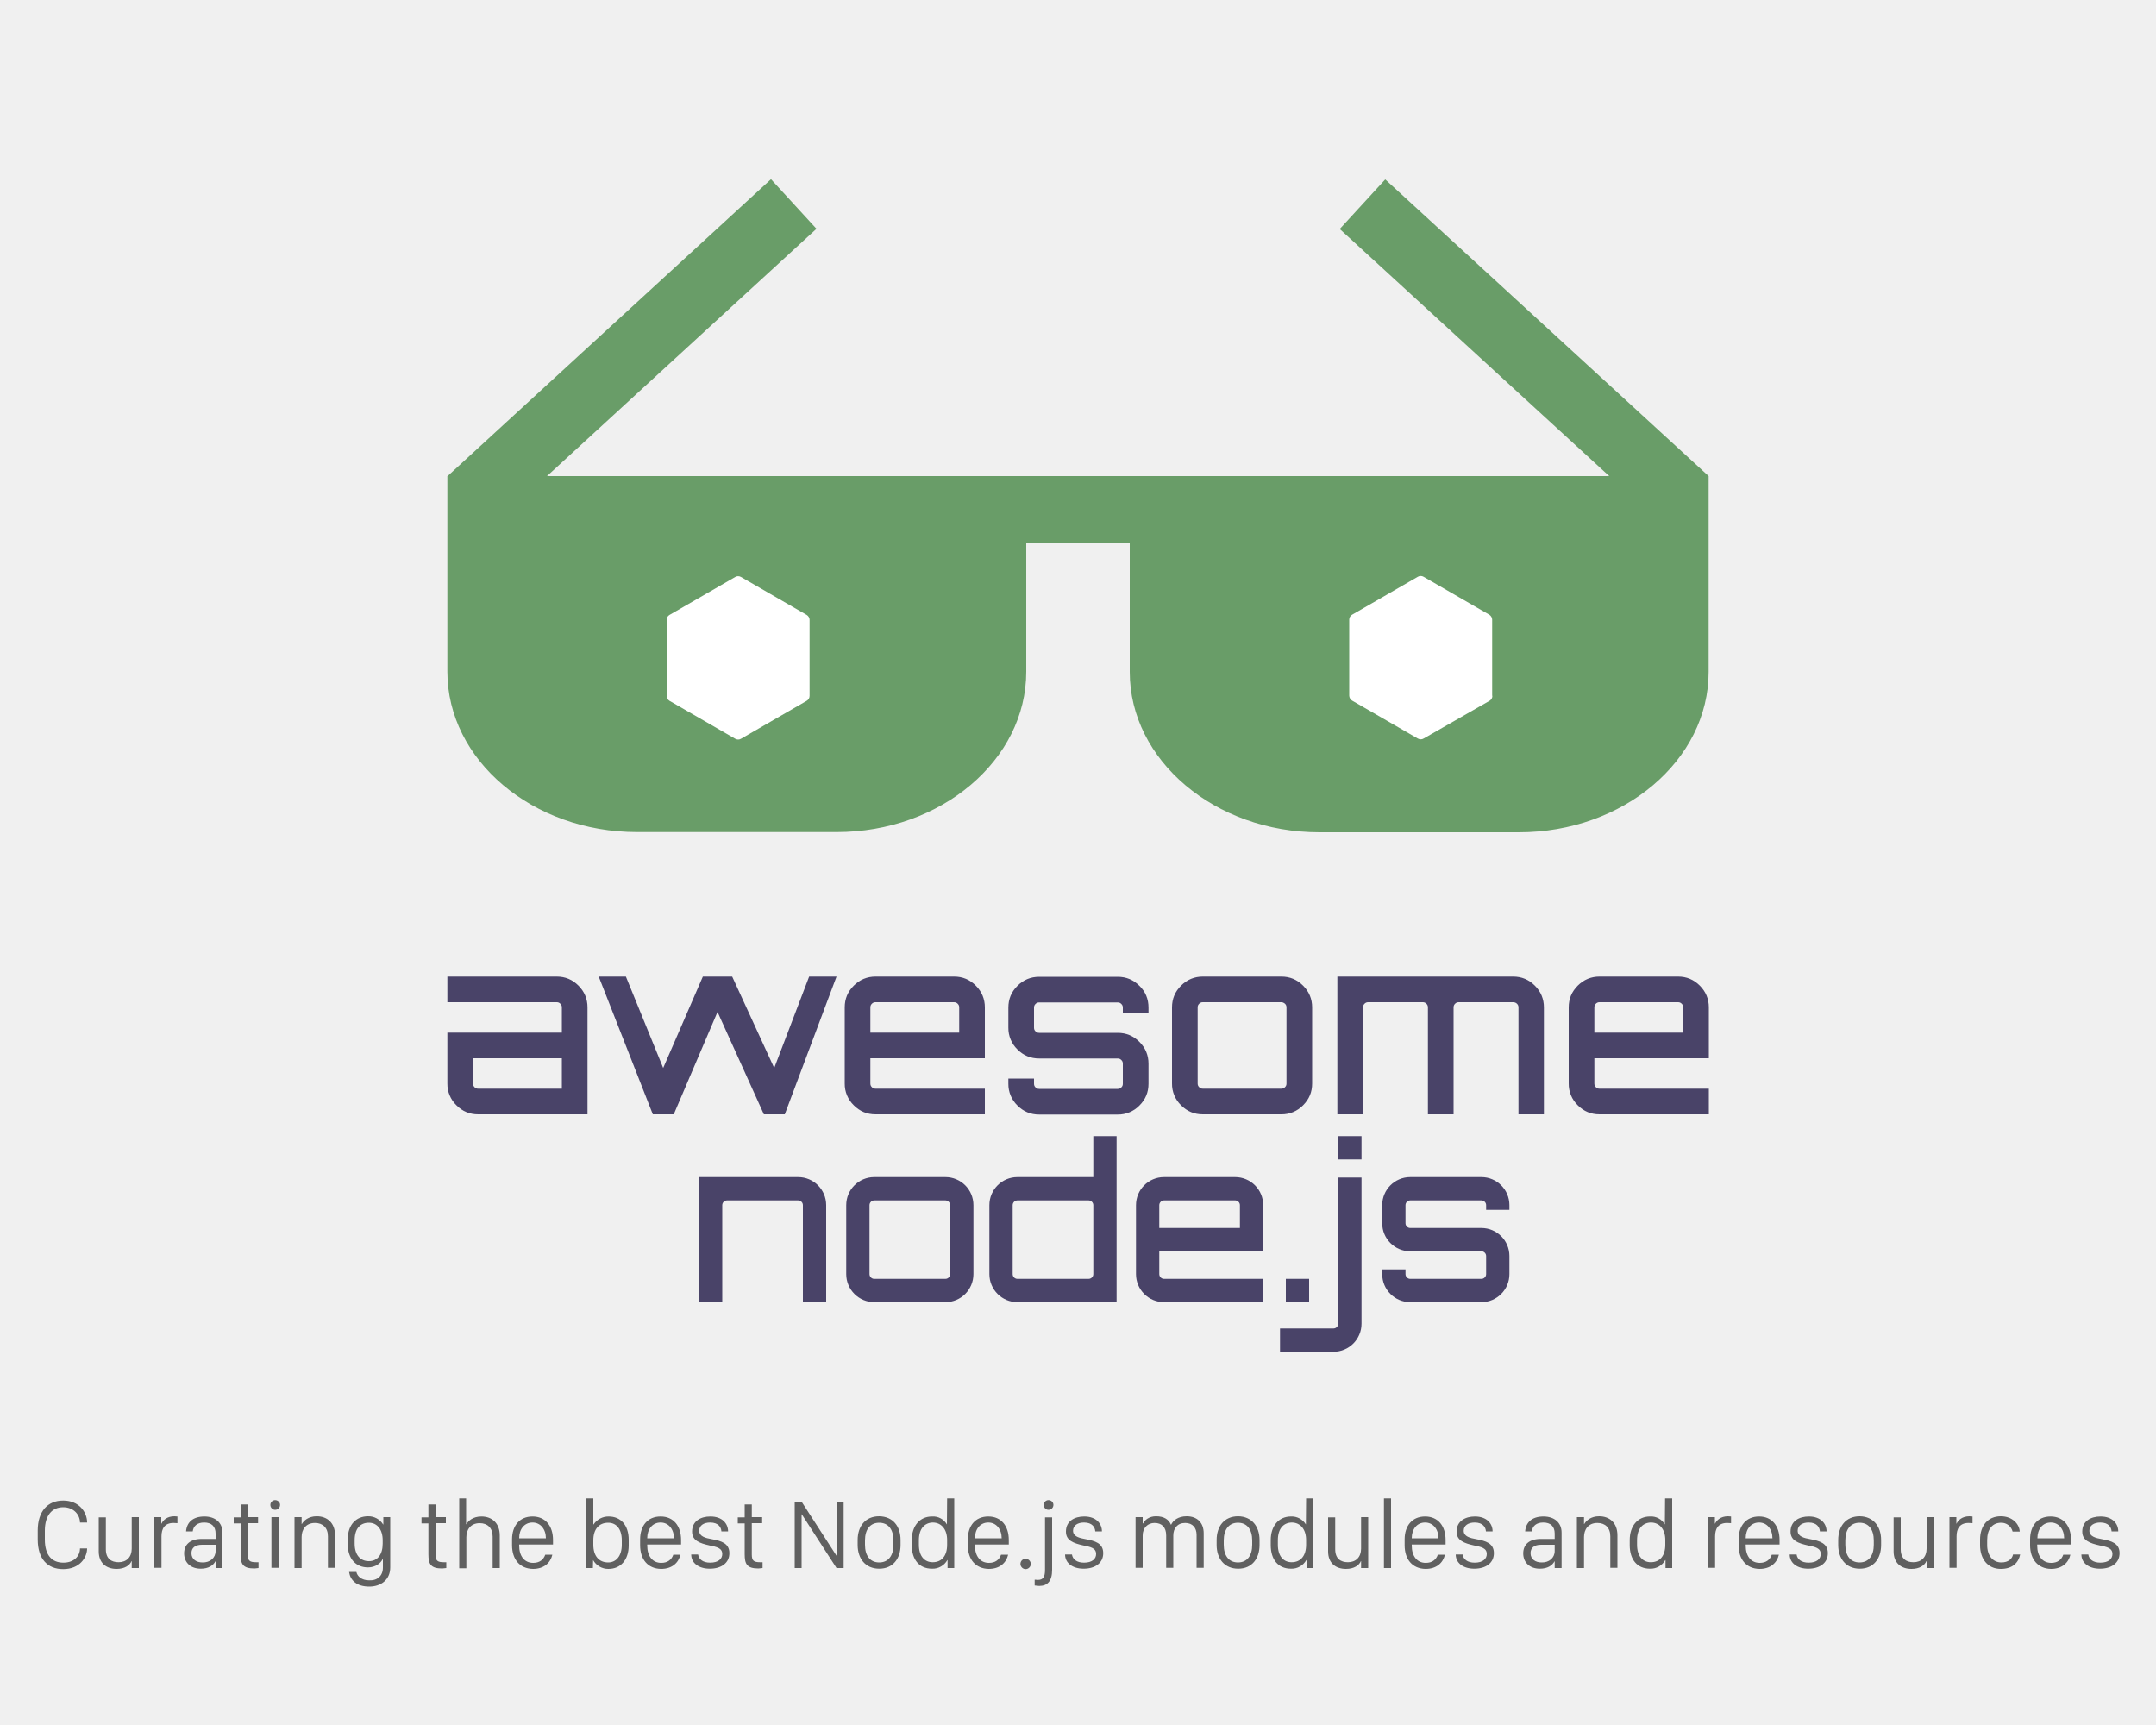
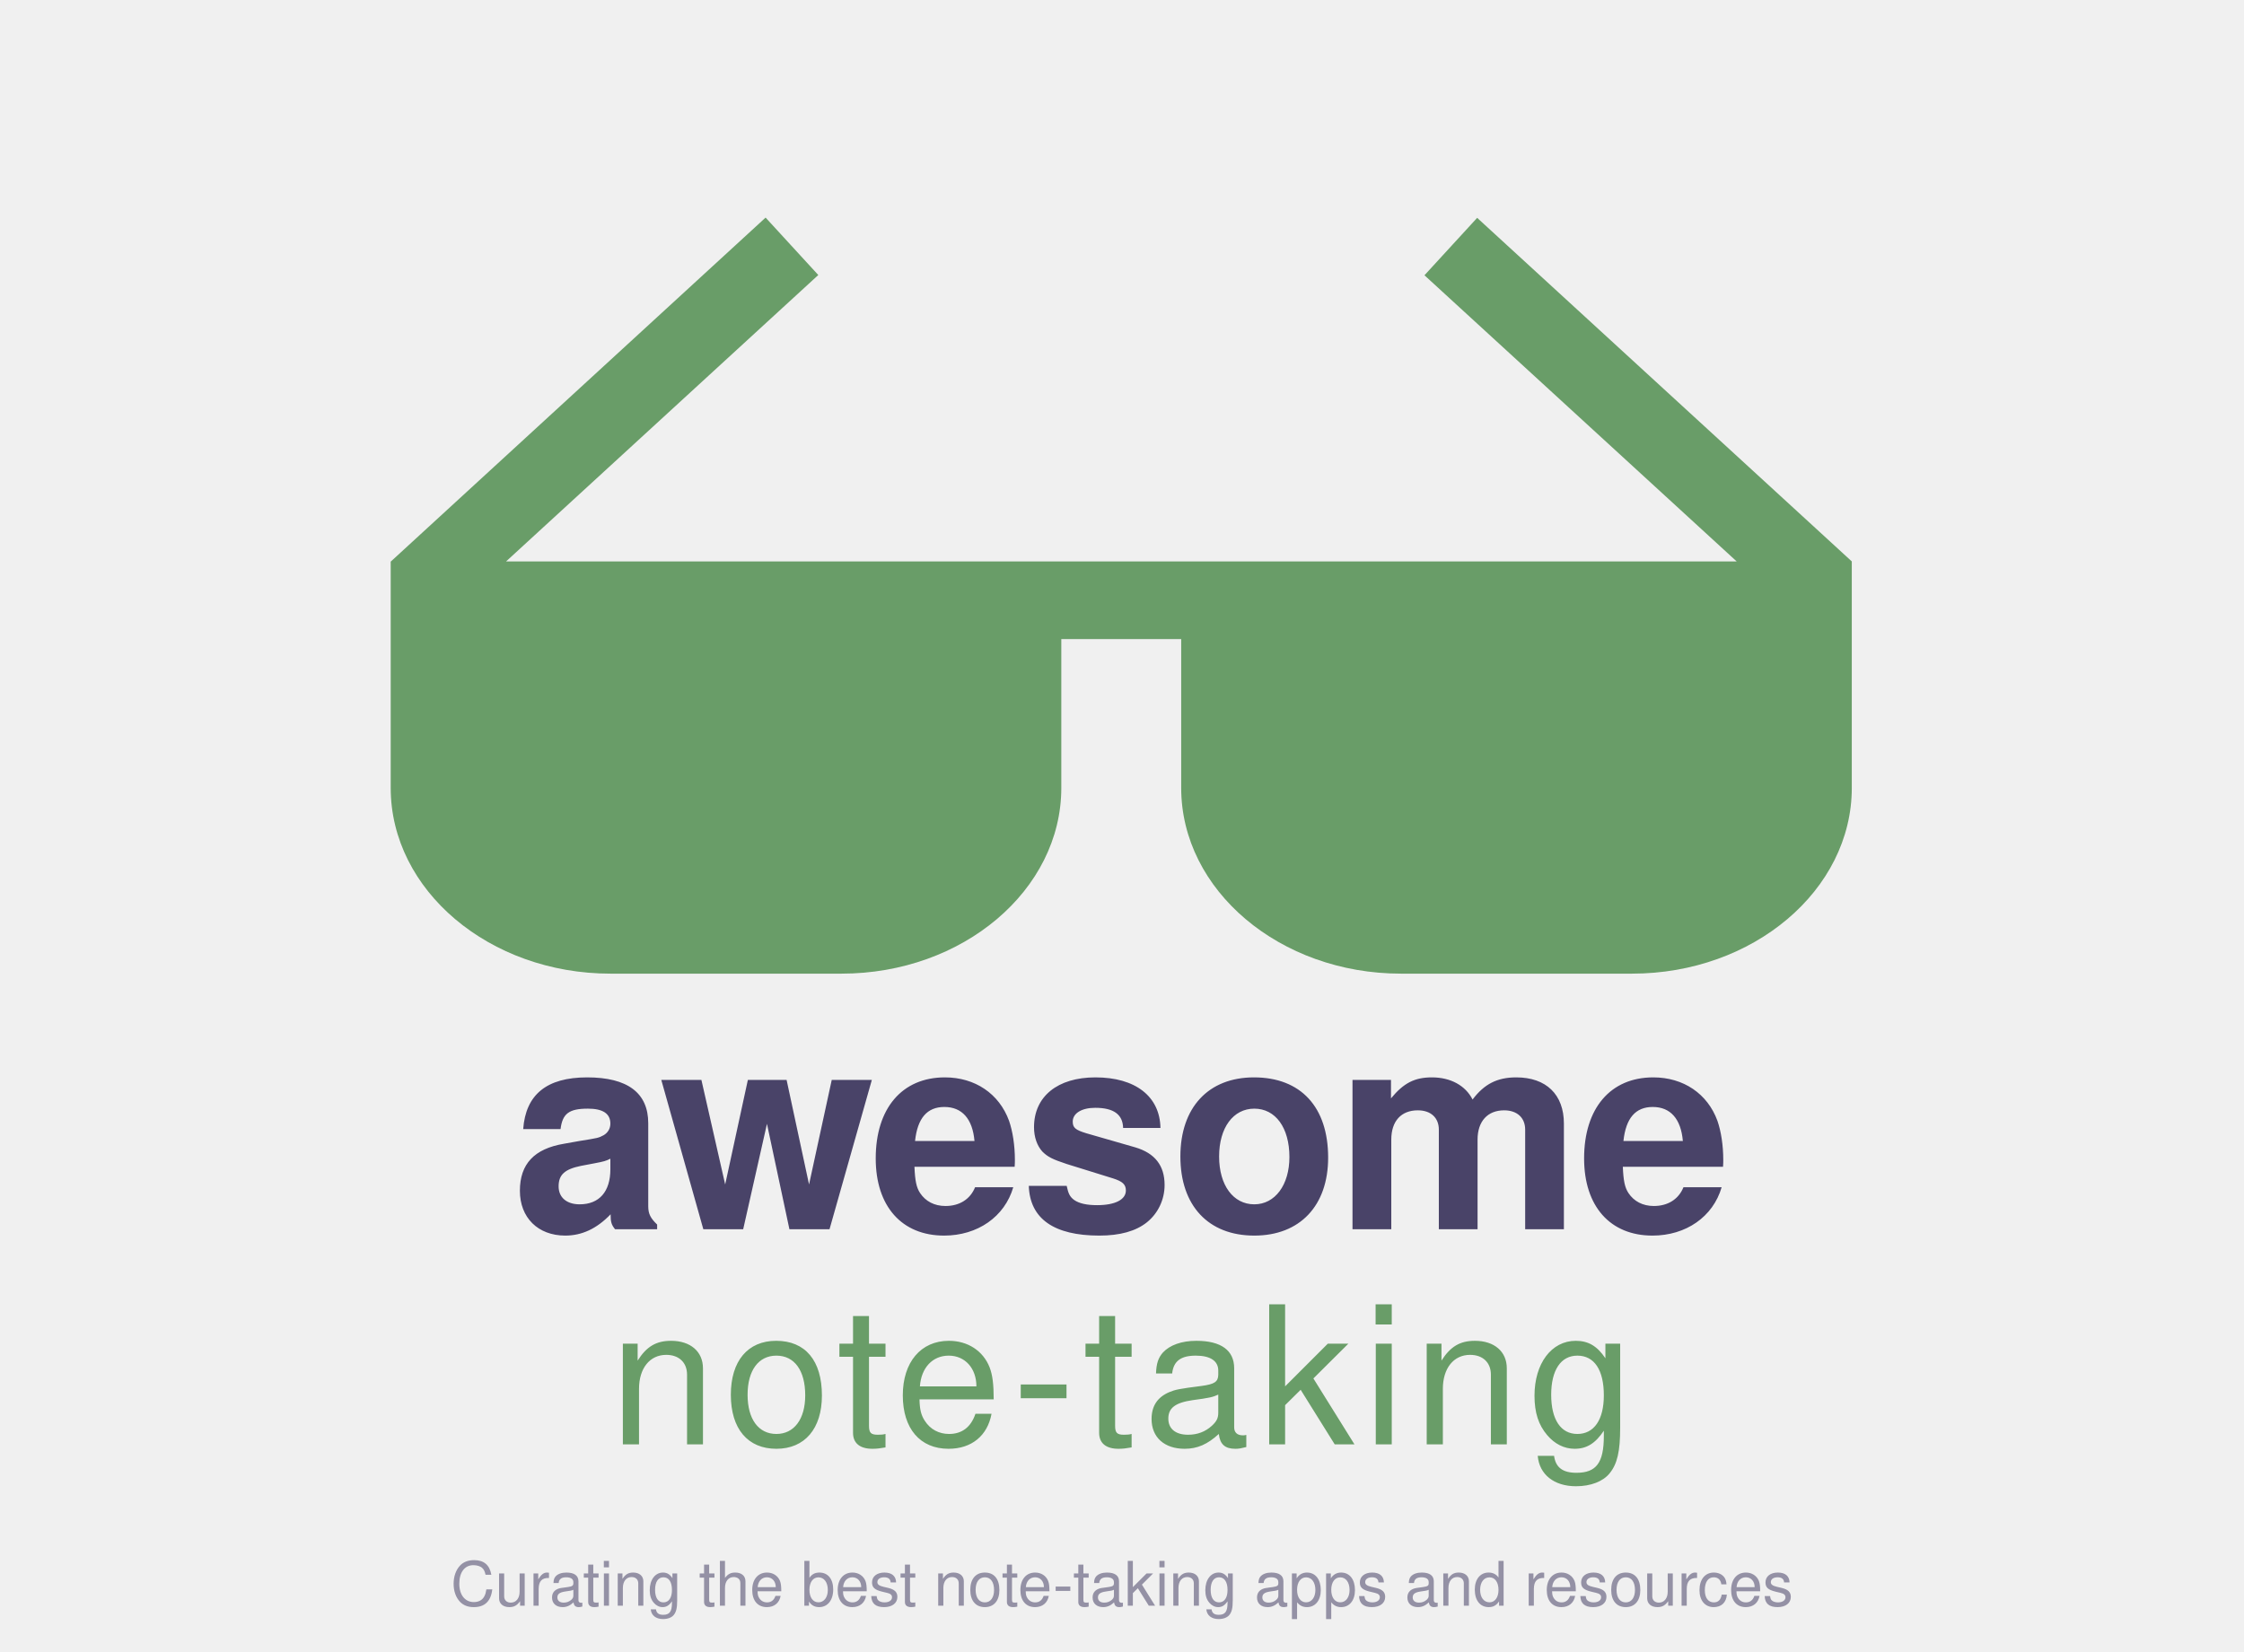
- <svg xmlns="http://www.w3.org/2000/svg" viewBox="-178.3 -166.8 1000 800">
-   <path fill="#494368" d="M79.9 286.1c4 0 7.3 1.4 10.1 4.2 2.8 2.8 4.2 6.2 4.2 10.1V350H43.5c-4 0-7.3-1.4-10.1-4.2a13.8 13.8 0 0 1-4.2-10.1v-23.6h53.1v-11.7c0-.7-.2-1.2-.7-1.7-.5-.5-1-.7-1.7-.7H29.2v-11.9h50.7zm2.4 52V324H41.1v11.7c0 .7.2 1.2.7 1.7.5.5 1 .7 1.7.7h38.8zm114.7-52h12.7l-24 63.9H176l-21.5-47.5-20.3 47.5-.2-.1.1.1h-9.6l-25.1-63.9H112l17.3 42.4 18.4-42.4h13.6l19.5 42.4 16.2-42.4zm67.2 0c4 0 7.3 1.4 10.1 4.2 2.8 2.8 4.2 6.2 4.2 10.1V324h-53.1v11.7c0 .7.2 1.2.7 1.7.5.5 1 .7 1.7.7h50.7V350h-50.7c-4 0-7.3-1.4-10.1-4.2a13.8 13.8 0 0 1-4.2-10.1v-35.3c0-4 1.4-7.3 4.2-10.1 2.8-2.8 6.2-4.2 10.1-4.2h36.4zm-38.8 26h41.2v-11.7c0-.7-.2-1.2-.7-1.7-.5-.5-1-.7-1.7-.7h-36.4c-.7 0-1.2.2-1.7.7-.5.5-.7 1-.7 1.7v11.7zm129-11.6v2.4h-11.9v-2.4c0-.7-.2-1.2-.7-1.7-.5-.5-1-.7-1.7-.7h-36.4c-.7 0-1.2.2-1.7.7-.5.5-.7 1-.7 1.7v9.3c0 .7.2 1.2.7 1.7.5.5 1 .7 1.7.7h36.4c4 0 7.3 1.4 10.1 4.2 2.8 2.8 4.2 6.2 4.2 10.1v9.3c0 4-1.4 7.3-4.2 10.1a13.8 13.8 0 0 1-10.1 4.2h-36.4c-4 0-7.3-1.4-10.1-4.2a13.8 13.8 0 0 1-4.2-10.1v-2.4h11.9v2.4c0 .7.2 1.2.7 1.7.5.5 1 .7 1.7.7h36.4c.7 0 1.2-.2 1.7-.7.5-.5.7-1 .7-1.7v-9.3c0-.7-.2-1.2-.7-1.7-.5-.5-1-.7-1.7-.7h-36.4c-4 0-7.3-1.4-10.1-4.2a13.8 13.8 0 0 1-4.2-10.1v-9.3c0-4 1.4-7.3 4.2-10.1 2.8-2.8 6.2-4.2 10.1-4.2h36.4c4 0 7.3 1.4 10.1 4.2 2.8 2.7 4.2 6.1 4.2 10.1zm25.2-14.4H416c4 0 7.3 1.4 10.1 4.2 2.8 2.8 4.2 6.2 4.2 10.1v35.3c0 4-1.4 7.3-4.2 10.1A13.8 13.8 0 0 1 416 350h-36.4c-4 0-7.3-1.4-10.1-4.2a13.8 13.8 0 0 1-4.2-10.1v-35.3c0-4 1.4-7.3 4.2-10.1 2.8-2.8 6.2-4.2 10.1-4.2zM416 298h-36.4c-.7 0-1.2.2-1.7.7-.5.5-.7 1-.7 1.7v35.3c0 .7.2 1.2.7 1.7.5.5 1 .7 1.7.7H416c.7 0 1.2-.2 1.7-.7.5-.5.7-1 .7-1.7v-35.3c0-.7-.2-1.2-.7-1.7-.5-.4-1-.7-1.7-.7zm107.5-11.9c4 0 7.3 1.4 10.1 4.2 2.8 2.8 4.2 6.2 4.2 10.1V350H526v-49.6c0-.7-.2-1.2-.7-1.7-.5-.5-1.1-.7-1.8-.7h-25.2c-.7 0-1.2.2-1.7.7-.5.5-.7 1-.7 1.7V350H484v-49.6c0-.7-.2-1.2-.7-1.7-.5-.5-1-.7-1.7-.7h-25.3c-.7 0-1.2.2-1.7.7-.5.5-.7 1-.7 1.7V350H442v-63.9h81.5zm76.5 0c4 0 7.3 1.4 10.1 4.2 2.8 2.8 4.2 6.2 4.2 10.1V324h-53.1v11.7c0 .7.2 1.2.7 1.7.5.5 1 .7 1.7.7h50.7V350h-50.7c-4 0-7.3-1.4-10.1-4.2a13.8 13.8 0 0 1-4.2-10.1v-35.3c0-4 1.4-7.3 4.2-10.1 2.8-2.8 6.2-4.2 10.1-4.2H600zm-38.8 26h41.2v-11.7c0-.7-.2-1.2-.7-1.7-.5-.5-1-.7-1.7-.7h-36.4c-.7 0-1.2.2-1.7.7-.5.5-.7 1-.7 1.7v11.7z" />
-   <path fill="#699D68" d="M614.2 54l-150-137.6-21.1 23L568.1 54H75.4l125-114.7-21.1-23L29.3 54h-.1v90.7c0 41 39.5 74.4 88 74.4h92.5c48.5 0 88-33.4 88-74.4V85.2h48v59.6c0 41 39.5 74.4 88 74.4h92.5c48.5 0 88-33.4 88-74.4V54z" />
-   <g fill="#494368">
-     <path d="M204.9 392.1v45h-10.8v-45c0-1.2-1-2.2-2.2-2.2h-33c-1.2 0-2.2 1-2.2 2.2v45h-10.8v-58h46a13 13 0 0 1 13 13zm55.3-13a13 13 0 0 1 13 13v32a13 13 0 0 1-13 13h-33a13 13 0 0 1-13-13v-32a13 13 0 0 1 13-13h33zm-33 10.8c-1.2 0-2.2 1-2.2 2.2v32c0 1.2 1 2.2 2.2 2.2h33c1.2 0 2.2-1 2.2-2.2v-32c0-1.2-1-2.2-2.2-2.2h-33zm112.4-29.8v77h-46a13 13 0 0 1-13-13v-32a13 13 0 0 1 13-13h35.2v-19h10.8zm-13 66.2c1.2 0 2.2-1 2.2-2.2v-32c0-1.2-1-2.2-2.2-2.2h-33c-1.2 0-2.2 1-2.2 2.2v32c0 1.2 1 2.2 2.2 2.2h33zm81-34.2v21.4h-48.2v10.6c0 1.2 1 2.2 2.2 2.2h46v10.8h-46a13 13 0 0 1-13-13v-32a13 13 0 0 1 13-13h33a13 13 0 0 1 13 13zm-10.8 10.6v-10.6c0-1.2-1-2.2-2.2-2.2h-33c-1.2 0-2.2 1-2.2 2.2v10.6h37.4zm32.1 34.4h-10.8v-10.8h10.8v10.8z" />
-     <path d="M453.2 415.1v32a13 13 0 0 1-13 13h-24.8v-10.8h24.8c1.2 0 2.2-1 2.2-2.2v-67.8h10.8v35.8zm0-55v10.8h-10.8v-10.8h10.8zm68.6 34.2H511v-2.2c0-1.2-1-2.2-2.2-2.2h-33c-1.2 0-2.2 1-2.2 2.2v8.4c0 1.2 1 2.2 2.2 2.2h33a13 13 0 0 1 13 13v8.4a13 13 0 0 1-13 13h-33a13 13 0 0 1-13-13v-2.2h10.8v2.2c0 1.2 1 2.2 2.2 2.2h33c1.2 0 2.2-1 2.2-2.2v-8.4c0-1.2-1-2.2-2.2-2.2h-33a13 13 0 0 1-13-13v-8.4a13 13 0 0 1 13-13h33a13 13 0 0 1 13 13v2.2z" />
+ <svg xmlns="http://www.w3.org/2000/svg" viewBox="30 -80 584 430">
+   <g transform="translate(322, 20) scale(0.65) translate(-322, -20)">
+     <path fill="#699D68" d="M614.2 91l-150-137.6-21.1 23L568.1 91H75.4l125-114.7-21.1-23L29.3 91h-.1v90.7c0 41 39.5 74.4 88 74.4h92.5c48.5 0 88-33.4 88-74.4v-59.6h48v59.6c0 41 39.5 74.4 88 74.4h92.5c48.5 0 88-33.4 88-74.4V91z" />
  </g>
-   <path fill="#FFF" fill-rule="evenodd" d="M197.2 155.9c0 1-.5 1.8-1.3 2.3l-30.5 17.6c-.8.5-1.8.5-2.7 0l-30.5-17.6a2.8 2.8 0 0 1-1.3-2.3v-35.2c0-1 .5-1.8 1.3-2.3l30.5-17.6c.8-.5 1.9-.5 2.7 0l30.5 17.6c.8.5 1.3 1.4 1.3 2.3v35.2zm316.7 0c0 1-.5 1.8-1.3 2.3L482 175.7c-.8.5-1.8.5-2.7 0l-30.5-17.6a2.8 2.8 0 0 1-1.3-2.3v-35.2c0-1 .5-1.8 1.3-2.3l30.5-17.6c.8-.5 1.9-.5 2.7 0l30.5 17.6c.8.5 1.3 1.4 1.3 2.3v35.3z" clip-rule="evenodd" />
-   <path fill="none" d="M-178.3 528.1h1000v52.5h-1000z" clip-rule="evenodd" />
-   <path d="M-157.5 547.2c0 7.3 3.3 10.7 8.6 10.7 5 0 7.7-3.1 7.7-6.6h3.3c0 4.2-3.4 9.6-11.1 9.6-7.3 0-11.8-4.8-11.8-13.7V543c0-8.9 4.6-13.9 11.8-13.9 7.4 0 11.1 5.4 11.1 10.2h-3.3c0-3.4-2.7-7.1-7.8-7.1s-8.5 3.7-8.5 10.9v4.1zm43.6 13.2h-3.3v-3.2h-.1c-.8 1.9-3.1 3.6-6.9 3.6-4.9 0-8.3-2.8-8.3-8.1v-15.8h3.3v14.8c0 4.4 2.6 6 5.9 6 3.7 0 6.1-2.4 6.1-6.3v-14.6h3.3v23.6zm7.1-23.6h3.3v3h.1c.7-1.5 2.5-3.4 6-3.4l1.4.1v3.1l-1.8-.1c-4.2 0-5.6 2.7-5.6 6.2v14.6h-3.3v-23.5zm21.6 23.9c-4.6 0-7.7-2.8-7.7-7.1 0-4.1 2.8-6.7 8.2-6.7h6.4v-2.5c0-3.3-1.9-5.1-5.3-5.1-3.2 0-5 1.6-5.3 4.1H-92c.3-4.1 3.1-6.9 8.5-6.9 4.9 0 8.4 2.7 8.4 7.5v16.4h-3.2v-3.1h-.1c-1 1.9-3.2 3.4-6.8 3.4zm6.9-8.2v-2.9h-6.3c-3.4 0-4.9 1.6-4.9 3.9 0 2.9 2.4 4.3 5.1 4.3 3.5.1 6.1-2.1 6.1-5.3zm11.6-21.6h3.3v5.9h4.8v2.8h-4.8v14.5c0 2.9.9 3.6 3.9 3.6h1.1v2.7l-1.9.2c-5.4 0-6.4-2.1-6.4-6.6v-14.3h-3.2v-2.8h3.2v-6zm16-2c1.3 0 2.3 1 2.3 2.2 0 1.3-1 2.3-2.3 2.3-1.2 0-2.2-1-2.2-2.3 0-1.2 1-2.2 2.2-2.2zm-1.7 7.9h3.3v23.5h-3.3v-23.5zm10.7 0h3.3v3.2h.1c.9-1.6 3.1-3.6 6.9-3.6 4.9 0 8.5 3.1 8.5 8.8v15.1h-3.3v-14.6c0-4-2.4-6.2-6-6.2-4.3 0-6.2 3.1-6.2 6.5v14.4h-3.3v-23.6zm41 23.4v-4h-.1c-.9 2-3.4 3.9-6.8 3.9-5.5 0-9.4-3.8-9.4-10.8v-2.2c0-6.9 4-10.7 9.4-10.7a8 8 0 0 1 7 3.8h.1v-3.4h3.2v23.3c0 5.8-4.4 8.9-9.7 8.9-5.9 0-8.8-2.9-9.4-6.8h3.4c.4 2 2.4 3.9 5.9 3.9 3.8.2 6.4-2.1 6.4-5.9zm-13.1-12.7v1.6c0 5.1 2.5 8.1 6.6 8.1s6.4-3.2 6.4-8.1v-1.6c0-4.9-2.5-8.1-6.4-8.1-4.1 0-6.6 2.8-6.6 8.1zm34.2-16.6h3.3v5.9h4.8v2.8h-4.8v14.5c0 2.9.9 3.6 3.9 3.6h1.1v2.7l-1.9.2c-5.4 0-6.4-2.1-6.4-6.6v-14.3h-3.2v-2.8h3.2v-6zm14.2-2.8h3.3v12h.1c.9-1.6 3.1-3.6 7-3.6 4.9 0 8.5 3.1 8.5 8.8v15.1h-3.3v-14.6c0-4-2.4-6.2-6-6.2-4.3 0-6.2 3.1-6.2 6.5v14.4h-3.3v-32.4zm24.6 21.7v-2.7c0-6.2 3.4-10.6 9.5-10.6 6 0 9.5 4.4 9.5 10.9v2.1H62.5v.5c0 4.8 2.4 8 6.5 8 3 0 4.8-1.5 5.6-3.8h3.3c-.9 3.8-3.9 6.6-9 6.6-6.1-.1-9.7-4.4-9.7-11zm15.7-3.2c0-4.2-2.5-7.3-6.2-7.3-3.8 0-6.2 3.1-6.2 7.2v.1h12.4zm21.9 10.1l-.1 3.7h-3.1v-32.3h3.3v12.1h.1a8.3 8.3 0 0 1 7-3.7c5.5 0 9.3 3.9 9.3 10.8v2.6c0 6.8-3.8 10.9-9.4 10.9a8 8 0 0 1-7.1-4.1zm13.3-7.1v-2.1c0-5.3-2.6-8.1-6.3-8.1-4.3 0-6.9 3-6.9 8.1v2.1c0 5.2 2.6 8.2 6.9 8.2 3.6 0 6.3-2.9 6.3-8.2zm8.5.2v-2.7c0-6.2 3.4-10.6 9.5-10.6 6 0 9.5 4.4 9.5 10.9v2.1h-15.7v.5c0 4.8 2.4 8 6.5 8 3 0 4.8-1.5 5.6-3.8h3.3c-.9 3.8-3.9 6.6-9 6.6-6.1-.1-9.7-4.4-9.7-11zm15.7-3.2c0-4.2-2.5-7.3-6.2-7.3-3.8 0-6.2 3.1-6.2 7.2v.1h12.4zm16.9-10.1c5.5 0 8.2 3.3 8.2 6.9h-3.1c-.1-1.8-1.3-4.1-5.2-4.1-2.9 0-5.1 1.3-5.1 3.8 0 2.7 3 3.4 5.8 3.9 4.4.8 8.2 1.9 8.2 6.5s-3.8 7.2-9.1 7.2c-5.1 0-8.6-2.6-8.6-6.6h3.2c.3 2.2 2.2 3.8 5.6 3.8 3.8 0 5.6-1.8 5.6-4 0-2.8-2.6-3.3-6-4-4.4-1-8-2.2-8-6.4 0-4.9 4-7 8.5-7zm15.9-5.6h3.3v5.9h4.8v2.8h-4.8v14.5c0 2.9.9 3.6 3.9 3.6h1.1v2.7l-1.9.2c-5.4 0-6.4-2.1-6.4-6.6v-14.3h-3.2v-2.8h3.2v-6zm23.2 29.5v-30.6h3.3l16.1 24.9h.1v-24.9h3.2v30.6h-3.3l-16.1-24.9h-.1v24.9h-3.2zm49.1-13v2.3c0 6.3-3.5 11-9.9 11s-10-4.7-10-11v-2.3c0-6.3 3.5-11 10-11 6.4.1 9.9 4.7 9.9 11zm-16.5.2v2c0 5.1 2.4 8.2 6.6 8.2 4.2 0 6.6-3.1 6.6-8.2v-2c0-5.1-2.4-8.2-6.6-8.2-4.2 0-6.6 3.1-6.6 8.2zm38-7.4l.1-12.1h3.3v32.3h-3.1v-3.7h-.1a7.8 7.8 0 0 1-7.1 4c-6.1 0-9.4-4.4-9.4-10.9v-2.4c0-6.4 3.6-10.9 9.4-10.9a7.4 7.4 0 0 1 6.9 3.7zm-13 7.3v2.1c0 5.4 2.7 8.1 6.4 8.1 4.2 0 6.7-3 6.7-8.1v-2.2c0-4.9-2.6-8.1-6.7-8.1-3.6.1-6.4 2.7-6.4 8.2zm22.7 2.3v-2.7c0-6.2 3.4-10.6 9.5-10.6 6 0 9.5 4.4 9.5 10.9v2.1h-15.7v.5c0 4.8 2.4 8 6.5 8 3 0 4.8-1.5 5.6-3.8h3.3c-.9 3.8-3.9 6.6-9 6.6-6.1-.1-9.7-4.4-9.7-11zm15.7-3.2c0-4.2-2.5-7.3-6.2-7.3-3.8 0-6.2 3.1-6.2 7.2v.1h12.4zm11.1 9.5c1.3 0 2.4 1.1 2.4 2.4 0 1.3-1.1 2.4-2.4 2.4s-2.4-1.1-2.4-2.4c0-1.4 1.1-2.4 2.4-2.4zm12.3 5.1c0 5.3-2.2 7.5-6 7.5l-2.1-.2v-2.7l1.5.1c2.5 0 3.3-1.5 3.3-4.7v-24.3h3.3v24.3zm-1.7-32.3c1.3 0 2.3 1 2.3 2.2 0 1.3-1 2.3-2.3 2.3-1.2 0-2.2-1-2.2-2.3 0-1.2 1-2.2 2.2-2.2zm16.6 7.6c5.5 0 8.2 3.3 8.2 6.9h-3.1c-.1-1.8-1.3-4.1-5.2-4.1-2.9 0-5.1 1.3-5.1 3.8 0 2.7 3 3.4 5.8 3.9 4.4.8 8.2 1.9 8.2 6.5s-3.8 7.2-9.1 7.2c-5.1 0-8.6-2.6-8.6-6.6h3.2c.3 2.2 2.2 3.8 5.6 3.8 3.8 0 5.6-1.8 5.6-4 0-2.8-2.6-3.3-6-4-4.4-1-8-2.2-8-6.4 0-4.9 4-7 8.5-7zm23.8.3h3.3v2.9h.2c.8-1.6 2.8-3.3 6-3.3 3.7 0 5.9 1.5 6.9 3.9h.1c.9-2 3.3-3.9 7.2-3.9 4.9 0 7.9 3 7.9 7.9v16h-3.3V545c0-3.2-1.8-5.5-5.3-5.5-3.6 0-5.5 2.5-5.5 5.8v15h-3.3v-15c0-3.8-2-5.8-5.4-5.8-3.1 0-5.5 2.2-5.5 5.8v15h-3.3v-23.5zm57.5 10.6v2.3c0 6.3-3.5 11-9.9 11s-10-4.7-10-11v-2.3c0-6.3 3.5-11 10-11 6.3.1 9.9 4.7 9.9 11zm-16.6.2v2c0 5.1 2.4 8.2 6.6 8.2 4.2 0 6.6-3.1 6.6-8.2v-2c0-5.1-2.4-8.2-6.6-8.2-4.2 0-6.6 3.1-6.6 8.2zm38.1-7.4l.1-12.1h3.3v32.3h-3.1v-3.7h-.1a7.8 7.8 0 0 1-7.1 4c-6.1 0-9.4-4.4-9.4-10.9v-2.4c0-6.4 3.6-10.9 9.4-10.9a7.7 7.7 0 0 1 6.9 3.7zm-13 7.3v2.1c0 5.4 2.7 8.1 6.4 8.1 4.2 0 6.7-3 6.7-8.1v-2.2c0-4.9-2.6-8.1-6.7-8.1-3.7.1-6.4 2.7-6.4 8.2zm41.9 12.9H453v-3.2h-.1c-.8 1.9-3.1 3.6-6.9 3.6-4.9 0-8.3-2.8-8.3-8.1v-15.8h3.3v14.8c0 4.4 2.6 6 5.9 6 3.7 0 6.1-2.4 6.1-6.3v-14.6h3.3v23.6zm7.3-32.3h3.3v32.3h-3.3v-32.3zm9.6 21.7v-2.7c0-6.2 3.4-10.6 9.5-10.6 6 0 9.5 4.4 9.5 10.9v2.1h-15.7v.5c0 4.8 2.4 8 6.5 8 3 0 4.8-1.5 5.6-3.8h3.3c-.9 3.8-3.9 6.6-9 6.6-6.1-.1-9.7-4.4-9.7-11zm15.7-3.2c0-4.2-2.5-7.3-6.2-7.3-3.8 0-6.2 3.1-6.2 7.2v.1h12.4zm16.9-10.1c5.5 0 8.2 3.3 8.2 6.9h-3.1c-.1-1.8-1.3-4.1-5.2-4.1-2.9 0-5.1 1.3-5.1 3.8 0 2.7 3 3.4 5.8 3.9 4.4.8 8.2 1.9 8.2 6.5s-3.8 7.2-9.1 7.2c-5.1 0-8.6-2.6-8.6-6.6h3.2c.3 2.2 2.2 3.8 5.6 3.8 3.8 0 5.6-1.8 5.6-4 0-2.8-2.6-3.3-6-4-4.4-1-8-2.2-8-6.4 0-4.9 4.1-7 8.5-7zm30.1 24.2c-4.6 0-7.7-2.8-7.7-7.1 0-4.1 2.8-6.7 8.2-6.7h6.4v-2.5c0-3.3-1.9-5.1-5.3-5.1-3.2 0-5 1.6-5.3 4.1h-3.1c.3-4.1 3.1-6.9 8.5-6.9 4.9 0 8.4 2.7 8.4 7.5v16.4h-3.2v-3.1h-.1c-1 1.9-3.2 3.4-6.8 3.4zm6.9-8.2v-2.9h-6.3c-3.4 0-4.9 1.6-4.9 3.9 0 2.9 2.4 4.3 5.1 4.3 3.5.1 6.1-2.1 6.1-5.3zm10.3-15.7h3.3v3.2h.1c.9-1.6 3.1-3.6 6.9-3.6 4.9 0 8.5 3.1 8.5 8.8v15.1h-3.3v-14.6c0-4-2.4-6.2-6-6.2-4.3 0-6.2 3.1-6.2 6.5v14.4h-3.3v-23.6zm40.8 3.4l.1-12.1h3.3v32.3h-3.1v-3.7h-.1a7.8 7.8 0 0 1-7.1 4c-6.1 0-9.4-4.4-9.4-10.9v-2.4c0-6.4 3.6-10.9 9.4-10.9a7.4 7.4 0 0 1 6.9 3.7zm-12.9 7.3v2.1c0 5.4 2.7 8.1 6.4 8.1 4.2 0 6.7-3 6.7-8.1v-2.2c0-4.9-2.6-8.1-6.7-8.1-3.7.1-6.4 2.7-6.4 8.2zm32.8-10.7h3.3v3h.1c.7-1.5 2.5-3.4 6-3.4l1.4.1v3.1l-1.8-.1c-4.2 0-5.6 2.7-5.6 6.2v14.6h-3.3v-23.5zm14.3 13v-2.7c0-6.2 3.4-10.6 9.5-10.6 6 0 9.5 4.4 9.5 10.9v2.1h-15.7v.5c0 4.8 2.4 8 6.5 8 3 0 4.8-1.5 5.6-3.8h3.3c-.9 3.8-3.9 6.6-9 6.6-6.1-.1-9.7-4.4-9.7-11zm15.7-3.2c0-4.2-2.5-7.3-6.2-7.3-3.8 0-6.2 3.1-6.2 7.2v.1h12.4zm16.9-10.1c5.5 0 8.2 3.3 8.2 6.9h-3.1c-.1-1.8-1.3-4.1-5.2-4.1-2.9 0-5.1 1.3-5.1 3.8 0 2.7 3 3.4 5.8 3.9 4.4.8 8.2 1.9 8.2 6.5s-3.8 7.2-9.1 7.2c-5.1 0-8.6-2.6-8.6-6.6h3.2c.3 2.2 2.2 3.8 5.6 3.8 3.8 0 5.6-1.8 5.6-4 0-2.8-2.6-3.3-6-4-4.4-1-8-2.2-8-6.4 0-4.9 4-7 8.5-7zm33.5 10.9v2.3c0 6.3-3.5 11-9.9 11s-10-4.7-10-11v-2.3c0-6.3 3.5-11 10-11 6.3.1 9.9 4.7 9.9 11zm-16.6.2v2c0 5.1 2.4 8.2 6.6 8.2 4.2 0 6.6-3.1 6.6-8.2v-2c0-5.1-2.4-8.2-6.6-8.2-4.2 0-6.6 3.1-6.6 8.2zm41 12.8h-3.3v-3.2h-.1c-.8 1.9-3.1 3.6-6.9 3.6-4.9 0-8.3-2.8-8.3-8.1v-15.8h3.3v14.8c0 4.4 2.6 6 5.9 6 3.7 0 6.1-2.4 6.1-6.3v-14.6h3.3v23.6zm7.2-23.6h3.3v3h.1c.7-1.5 2.5-3.4 6-3.4l1.4.1v3.1l-1.8-.1c-4.2 0-5.6 2.7-5.6 6.2v14.6h-3.3v-23.5zm14.3 10.4c0-6.4 3.6-10.8 9.6-10.8 5.4 0 8.6 3.6 8.8 7.1h-3.3a5.4 5.4 0 0 0-5.3-4.1c-4.1 0-6.5 3-6.5 8v2.4c0 4.8 2.6 8 6.6 8 3.2 0 5-1.7 5.4-3.7h3.3c-.8 3.8-3.5 6.7-9 6.7-6.1 0-9.6-4.7-9.6-11v-2.6zm23.2 2.6v-2.7c0-6.2 3.4-10.6 9.5-10.6 6 0 9.5 4.4 9.5 10.9v2.1h-15.7v.5c0 4.8 2.4 8 6.5 8 3 0 4.8-1.5 5.6-3.8h3.3c-.9 3.8-3.9 6.6-9 6.6-6-.1-9.7-4.4-9.7-11zm15.8-3.2c0-4.2-2.5-7.3-6.2-7.3-3.8 0-6.2 3.1-6.2 7.2v.1h12.4zm16.9-10.1c5.5 0 8.2 3.3 8.2 6.9h-3.1c-.1-1.8-1.3-4.1-5.2-4.1-2.9 0-5.1 1.3-5.1 3.8 0 2.7 3 3.4 5.8 3.9 4.4.8 8.2 1.9 8.2 6.5s-3.8 7.2-9.1 7.2c-5.1 0-8.6-2.6-8.6-6.6h3.2c.3 2.2 2.2 3.8 5.6 3.8 3.8 0 5.6-1.8 5.6-4 0-2.8-2.6-3.3-6-4-4.4-1-8-2.2-8-6.4 0-4.9 4-7 8.5-7z" opacity=".6" />
+   <text x="322" y="240" text-anchor="middle" font-family="'Helvetica Neue', Helvetica, Arial, sans-serif" font-size="72" font-weight="700" letter-spacing="-1" fill="#494368">awesome</text>
+   <text x="322" y="296" text-anchor="middle" font-family="'Helvetica Neue', Helvetica, Arial, sans-serif" font-size="50" font-weight="300" letter-spacing="2" fill="#699D68">note-taking</text>
+   <text x="322" y="338" text-anchor="middle" font-family="'Helvetica Neue', Helvetica, Arial, sans-serif" font-size="16" fill="#494368" opacity="0.55">Curating the best note-taking apps and resources</text>
</svg>
